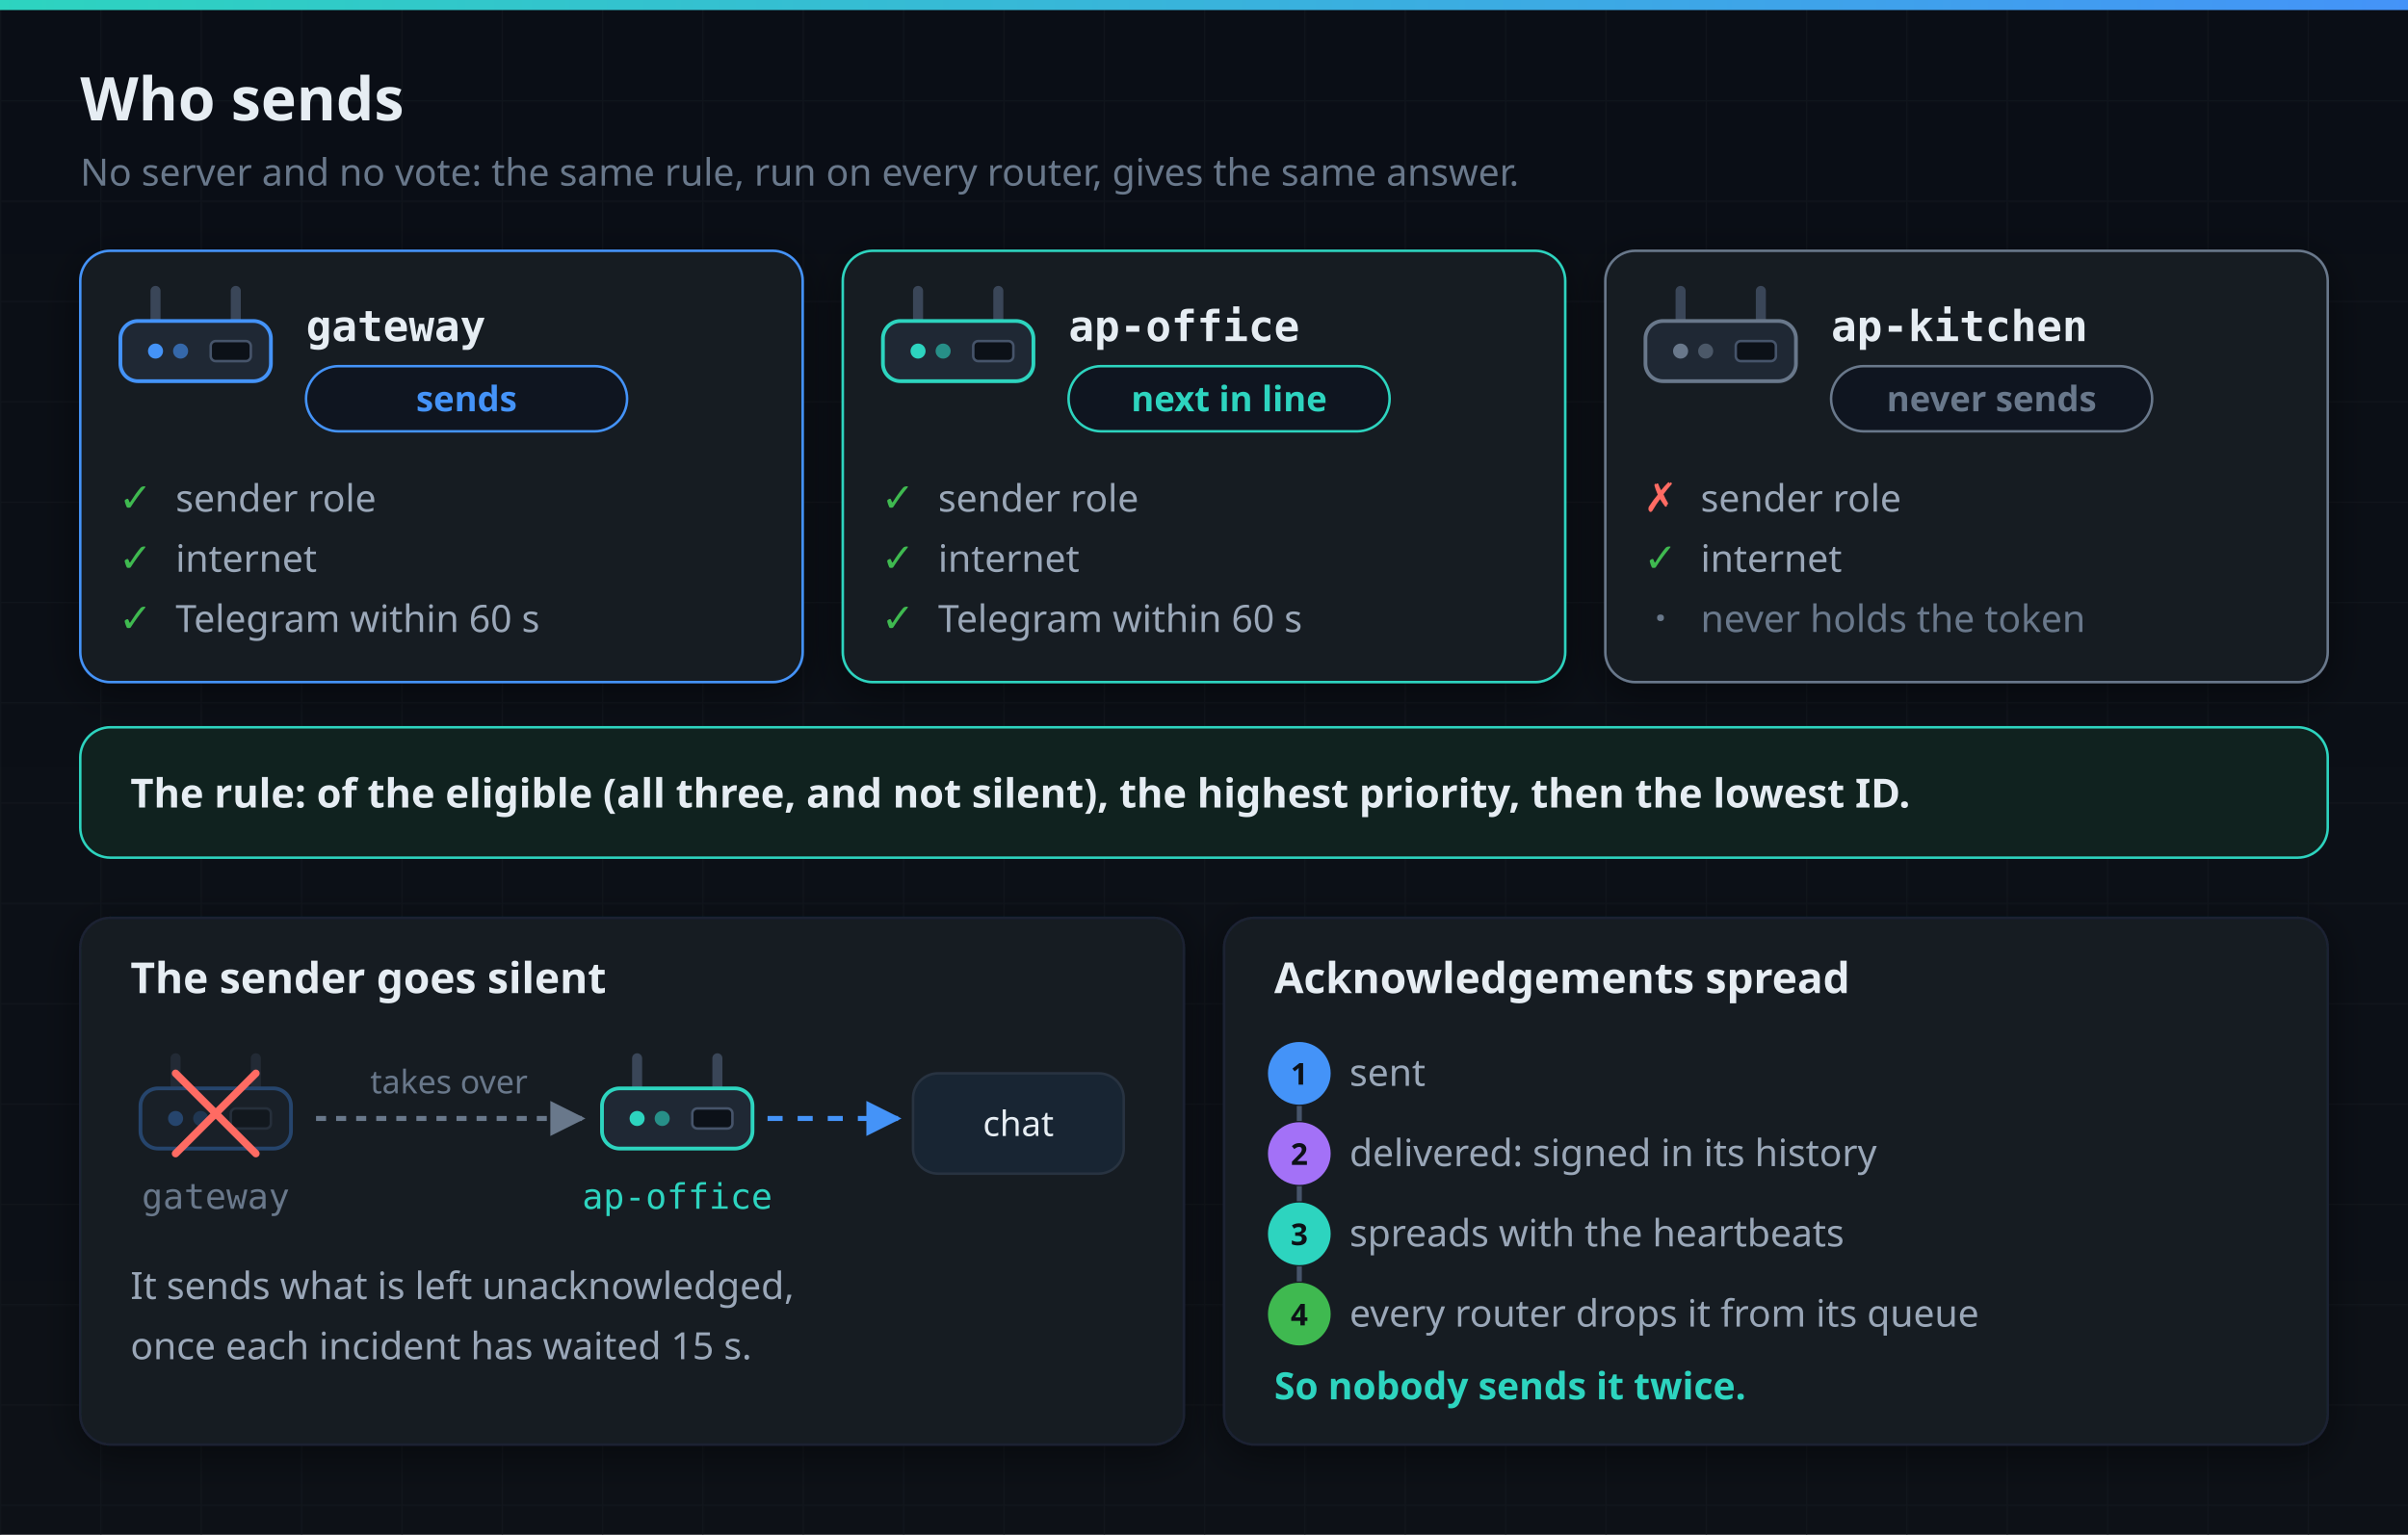
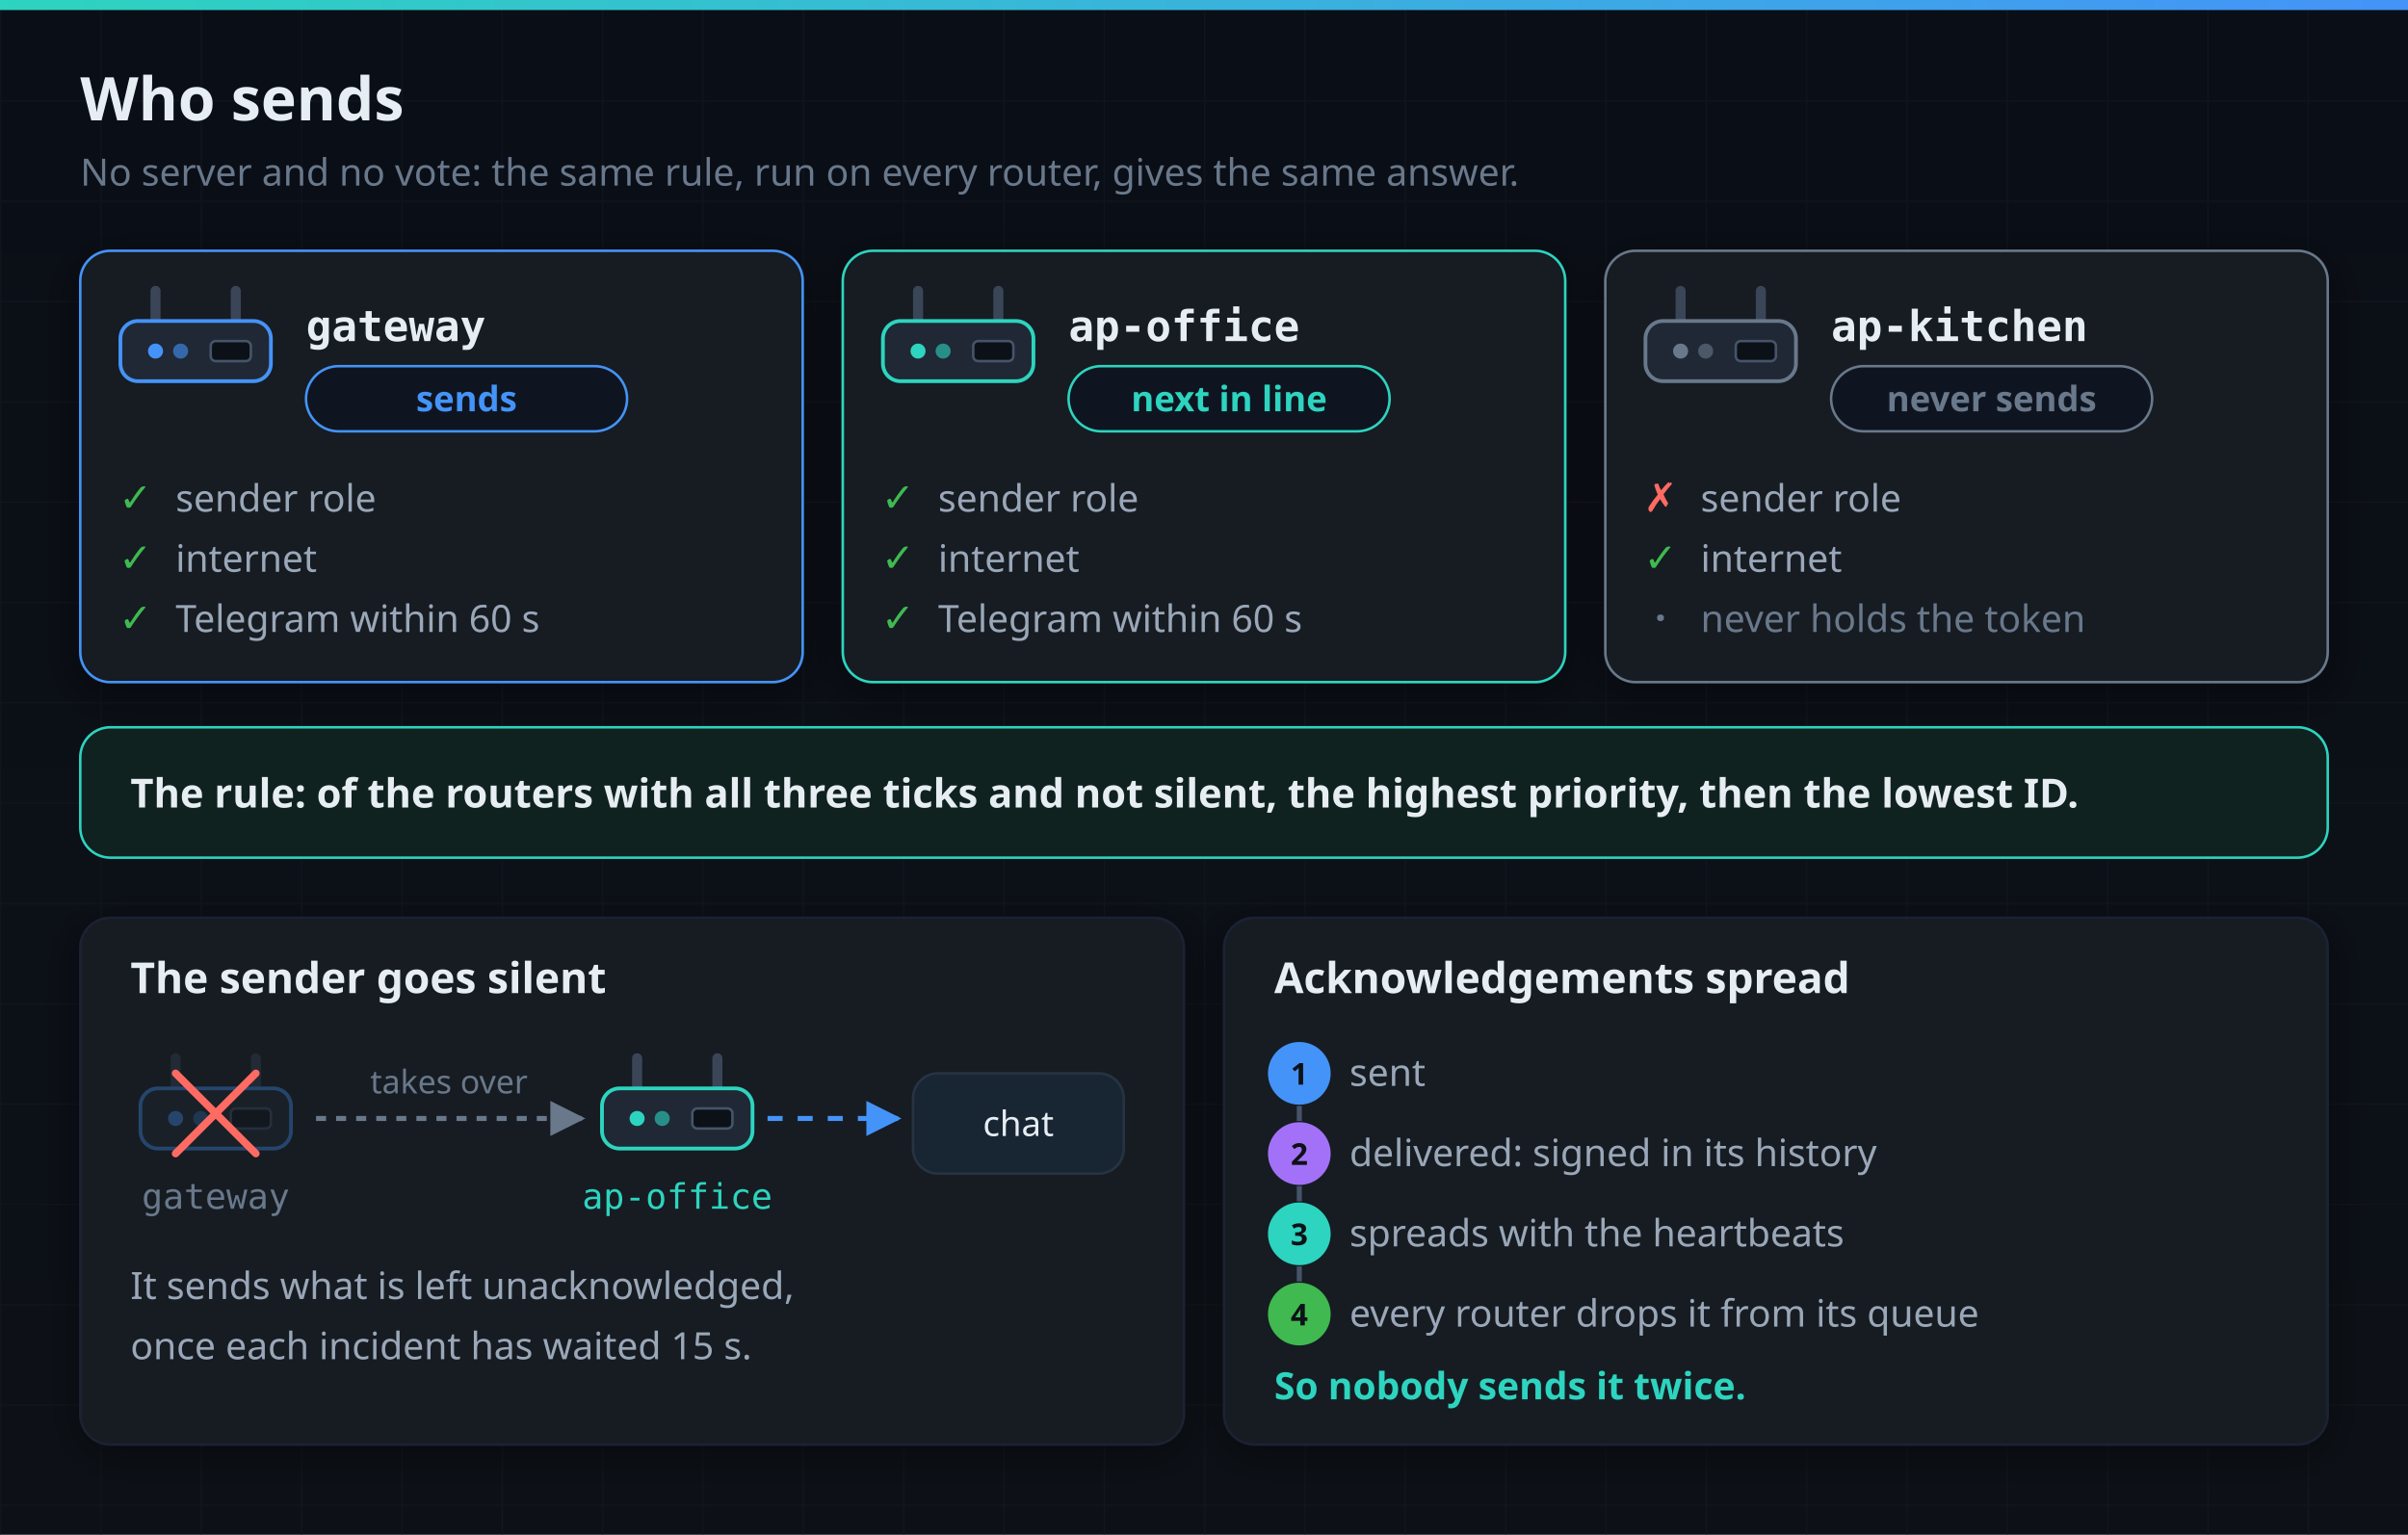
<svg xmlns="http://www.w3.org/2000/svg" width="960" height="612" viewBox="0 0 960 612" role="img" aria-label="Who sends. Every router runs the same rule: the sender role, internet, a Telegram call within 60 s, not silent; then the highest priority, then the lowest ID. When the sender goes silent the next one sends what is left after 15 s. An acknowledgement in the sender's signed history spreads with the heartbeats, so nobody sends twice.">
  <defs>
    <linearGradient id="bg" x1="0" y1="0" x2="0" y2="1">
      <stop offset="0" stop-color="#0a0e16" />
      <stop offset="1" stop-color="#0d1117" />
    </linearGradient>
    <linearGradient id="accent" x1="0" y1="0" x2="1" y2="0">
      <stop offset="0" stop-color="#2dd4bf" />
      <stop offset="1" stop-color="#4493f8" />
    </linearGradient>
    <pattern id="grid" width="40" height="40" patternUnits="userSpaceOnUse">
      <path d="M 40 0 L 0 0 0 40" fill="none" stroke="#161b22" stroke-width="1" />
    </pattern>
    <filter id="soft" x="-20%" y="-20%" width="140%" height="140%">
      <feDropShadow dx="0" dy="4" stdDeviation="8" flood-color="#000000" flood-opacity="0.45" />
    </filter>
    <marker id="ar-teal" viewBox="0 0 10 10" refX="9" refY="5" markerWidth="7" markerHeight="7" orient="auto-start-reverse">
      <path d="M0,0 L10,5 L0,10 z" fill="#2dd4bf" />
    </marker>
    <marker id="ar-blue" viewBox="0 0 10 10" refX="9" refY="5" markerWidth="7" markerHeight="7" orient="auto-start-reverse">
      <path d="M0,0 L10,5 L0,10 z" fill="#4493f8" />
    </marker>
    <marker id="ar-red" viewBox="0 0 10 10" refX="9" refY="5" markerWidth="7" markerHeight="7" orient="auto-start-reverse">
      <path d="M0,0 L10,5 L0,10 z" fill="#ff6b63" />
    </marker>
    <marker id="ar-amber" viewBox="0 0 10 10" refX="9" refY="5" markerWidth="7" markerHeight="7" orient="auto-start-reverse">
      <path d="M0,0 L10,5 L0,10 z" fill="#e3b341" />
    </marker>
    <marker id="ar-green" viewBox="0 0 10 10" refX="9" refY="5" markerWidth="7" markerHeight="7" orient="auto-start-reverse">
      <path d="M0,0 L10,5 L0,10 z" fill="#3fb950" />
    </marker>
    <marker id="ar-gray" viewBox="0 0 10 10" refX="9" refY="5" markerWidth="7" markerHeight="7" orient="auto-start-reverse">
      <path d="M0,0 L10,5 L0,10 z" fill="#69788b" />
    </marker>
    <marker id="ar-light" viewBox="0 0 10 10" refX="9" refY="5" markerWidth="7" markerHeight="7" orient="auto-start-reverse">
      <path d="M0,0 L10,5 L0,10 z" fill="#9aa7b8" />
    </marker>
    <marker id="ar-text" viewBox="0 0 10 10" refX="9" refY="5" markerWidth="7" markerHeight="7" orient="auto-start-reverse">
      <path d="M0,0 L10,5 L0,10 z" fill="#e6edf3" />
    </marker>
    <marker id="ar-purple" viewBox="0 0 10 10" refX="9" refY="5" markerWidth="7" markerHeight="7" orient="auto-start-reverse">
      <path d="M0,0 L10,5 L0,10 z" fill="#a371f7" />
    </marker>
    <marker id="ar-line" viewBox="0 0 10 10" refX="9" refY="5" markerWidth="7" markerHeight="7" orient="auto-start-reverse">
      <path d="M0,0 L10,5 L0,10 z" fill="#283341" />
    </marker>
  </defs>
  <style>
  .flow{stroke-dasharray:6 6;animation:flow 1.2s linear infinite}
  @keyframes flow{to{stroke-dashoffset:-24}}
  @media (prefers-reduced-motion:reduce){.flow{animation:none}}
</style>
  <rect width="960" height="612" fill="url(#bg)" />
  <rect width="960" height="612" fill="url(#grid)" opacity="0.5" />
  <rect width="960" height="4" fill="url(#accent)" />
  <text x="32" y="48" font-family="ui-sans-serif,system-ui,sans-serif" font-size="24" font-weight="600" fill="#e6edf3">Who sends</text>
  <text x="32" y="74" font-family="ui-sans-serif,system-ui,sans-serif" font-size="15" fill="#69788b">No server and no vote: the same rule, run on every router, gives the same answer.</text>
  <rect x="32" y="100" width="288" height="172" rx="12" fill="#141a23" stroke="#4493f8" filter="url(#soft)" />
  <g transform="translate(48,114) scale(1)">
    <rect x="12" y="0" width="4" height="16" rx="2" fill="#3a4658" />
    <rect x="44" y="0" width="4" height="16" rx="2" fill="#3a4658" />
    <rect x="0" y="14" width="60" height="24" rx="7" fill="#1f2834" stroke="#4493f8" stroke-width="1.5" />
    <circle cx="14" cy="26" r="3" fill="#4493f8" />
    <circle cx="24" cy="26" r="3" fill="#4493f8" opacity="0.6" />
    <rect x="36" y="22" width="16" height="8" rx="2" fill="#0c1118" stroke="#46546a" />
  </g>
  <text x="122" y="136" font-family="ui-monospace,SFMono-Regular,Menlo,monospace" font-size="17" font-weight="600" fill="#e6edf3">gateway</text>
  <text x="54" y="204" font-family="ui-sans-serif,system-ui,sans-serif" font-size="16" font-weight="600" fill="#3fb950" text-anchor="middle">✓</text>
  <text x="70" y="204" font-family="ui-sans-serif,system-ui,sans-serif" font-size="15" fill="#9aa7b8">sender role</text>
  <text x="54" y="228" font-family="ui-sans-serif,system-ui,sans-serif" font-size="16" font-weight="600" fill="#3fb950" text-anchor="middle">✓</text>
  <text x="70" y="228" font-family="ui-sans-serif,system-ui,sans-serif" font-size="15" fill="#9aa7b8">internet</text>
  <text x="54" y="252" font-family="ui-sans-serif,system-ui,sans-serif" font-size="16" font-weight="600" fill="#3fb950" text-anchor="middle">✓</text>
  <text x="70" y="252" font-family="ui-sans-serif,system-ui,sans-serif" font-size="15" fill="#9aa7b8">Telegram within 60 s</text>
  <rect x="122" y="146" width="128" height="26" rx="13" fill="#0f1520" stroke="#4493f8" />
  <text x="186" y="164" font-family="ui-sans-serif,system-ui,sans-serif" font-size="14" font-weight="600" fill="#4493f8" text-anchor="middle">sends</text>
  <rect x="336" y="100" width="288" height="172" rx="12" fill="#141a23" stroke="#2dd4bf" filter="url(#soft)" />
  <g transform="translate(352,114) scale(1)">
    <rect x="12" y="0" width="4" height="16" rx="2" fill="#3a4658" />
    <rect x="44" y="0" width="4" height="16" rx="2" fill="#3a4658" />
    <rect x="0" y="14" width="60" height="24" rx="7" fill="#1f2834" stroke="#2dd4bf" stroke-width="1.5" />
    <circle cx="14" cy="26" r="3" fill="#2dd4bf" />
    <circle cx="24" cy="26" r="3" fill="#2dd4bf" opacity="0.6" />
    <rect x="36" y="22" width="16" height="8" rx="2" fill="#0c1118" stroke="#46546a" />
  </g>
  <text x="426" y="136" font-family="ui-monospace,SFMono-Regular,Menlo,monospace" font-size="17" font-weight="600" fill="#e6edf3">ap-office</text>
  <text x="358" y="204" font-family="ui-sans-serif,system-ui,sans-serif" font-size="16" font-weight="600" fill="#3fb950" text-anchor="middle">✓</text>
  <text x="374" y="204" font-family="ui-sans-serif,system-ui,sans-serif" font-size="15" fill="#9aa7b8">sender role</text>
  <text x="358" y="228" font-family="ui-sans-serif,system-ui,sans-serif" font-size="16" font-weight="600" fill="#3fb950" text-anchor="middle">✓</text>
  <text x="374" y="228" font-family="ui-sans-serif,system-ui,sans-serif" font-size="15" fill="#9aa7b8">internet</text>
  <text x="358" y="252" font-family="ui-sans-serif,system-ui,sans-serif" font-size="16" font-weight="600" fill="#3fb950" text-anchor="middle">✓</text>
  <text x="374" y="252" font-family="ui-sans-serif,system-ui,sans-serif" font-size="15" fill="#9aa7b8">Telegram within 60 s</text>
  <rect x="426" y="146" width="128" height="26" rx="13" fill="#0f1520" stroke="#2dd4bf" />
  <text x="490" y="164" font-family="ui-sans-serif,system-ui,sans-serif" font-size="14" font-weight="600" fill="#2dd4bf" text-anchor="middle">next in line</text>
  <rect x="640" y="100" width="288" height="172" rx="12" fill="#141a23" stroke="#69788b" filter="url(#soft)" />
  <g transform="translate(656,114) scale(1)">
    <rect x="12" y="0" width="4" height="16" rx="2" fill="#3a4658" />
    <rect x="44" y="0" width="4" height="16" rx="2" fill="#3a4658" />
    <rect x="0" y="14" width="60" height="24" rx="7" fill="#1f2834" stroke="#69788b" stroke-width="1.5" />
    <circle cx="14" cy="26" r="3" fill="#69788b" />
    <circle cx="24" cy="26" r="3" fill="#69788b" opacity="0.6" />
    <rect x="36" y="22" width="16" height="8" rx="2" fill="#0c1118" stroke="#46546a" />
  </g>
  <text x="730" y="136" font-family="ui-monospace,SFMono-Regular,Menlo,monospace" font-size="17" font-weight="600" fill="#e6edf3">ap-kitchen</text>
  <text x="662" y="204" font-family="ui-sans-serif,system-ui,sans-serif" font-size="16" font-weight="600" fill="#ff6b63" text-anchor="middle">✗</text>
  <text x="678" y="204" font-family="ui-sans-serif,system-ui,sans-serif" font-size="15" fill="#9aa7b8">sender role</text>
  <text x="662" y="228" font-family="ui-sans-serif,system-ui,sans-serif" font-size="16" font-weight="600" fill="#3fb950" text-anchor="middle">✓</text>
  <text x="678" y="228" font-family="ui-sans-serif,system-ui,sans-serif" font-size="15" fill="#9aa7b8">internet</text>
  <text x="662" y="252" font-family="ui-sans-serif,system-ui,sans-serif" font-size="16" font-weight="600" fill="#69788b" text-anchor="middle">·</text>
  <text x="678" y="252" font-family="ui-sans-serif,system-ui,sans-serif" font-size="15" fill="#69788b">never holds the token</text>
  <rect x="730" y="146" width="128" height="26" rx="13" fill="#0f1520" stroke="#69788b" />
  <text x="794" y="164" font-family="ui-sans-serif,system-ui,sans-serif" font-size="14" font-weight="600" fill="#69788b" text-anchor="middle">never sends</text>
  <rect x="32" y="290" width="896" height="52" rx="12" fill="#10221f" stroke="#2dd4bf" />
-   <text x="52" y="322" font-family="ui-sans-serif,system-ui,sans-serif" font-size="16" font-weight="600" fill="#e6edf3">The rule: of the eligible (all three, and not silent), the highest priority, then the lowest ID.</text>
+   <text x="52" y="322" font-family="ui-sans-serif,system-ui,sans-serif" font-size="16" font-weight="600" fill="#e6edf3">The rule: of the routers with all three ticks and not silent, the highest priority, then the lowest ID.</text>
  <rect x="32" y="366" width="440" height="210" rx="12" fill="#141a23" stroke="#1b2331" filter="url(#soft)" />
  <text x="52" y="396" font-family="ui-sans-serif,system-ui,sans-serif" font-size="17" font-weight="600" fill="#e6edf3">The sender goes silent</text>
  <g transform="translate(56,420) scale(1)" opacity="0.35">
    <rect x="12" y="0" width="4" height="16" rx="2" fill="#3a4658" />
    <rect x="44" y="0" width="4" height="16" rx="2" fill="#3a4658" />
    <rect x="0" y="14" width="60" height="24" rx="7" fill="#1f2834" stroke="#4493f8" stroke-width="1.5" />
    <circle cx="14" cy="26" r="3" fill="#4493f8" />
    <circle cx="24" cy="26" r="3" fill="#4493f8" opacity="0.6" />
    <rect x="36" y="22" width="16" height="8" rx="2" fill="#0c1118" stroke="#46546a" />
  </g>
  <text x="86" y="482" font-family="ui-monospace,SFMono-Regular,Menlo,monospace" font-size="14" fill="#69788b" text-anchor="middle">gateway</text>
  <path d="M70 428 l32 32 M102 428 l-32 32" stroke="#ff6b63" stroke-width="3" stroke-linecap="round" />
  <g transform="translate(240,420) scale(1)">
    <rect x="12" y="0" width="4" height="16" rx="2" fill="#3a4658" />
    <rect x="44" y="0" width="4" height="16" rx="2" fill="#3a4658" />
    <rect x="0" y="14" width="60" height="24" rx="7" fill="#1f2834" stroke="#2dd4bf" stroke-width="1.5" />
    <circle cx="14" cy="26" r="3" fill="#2dd4bf" />
    <circle cx="24" cy="26" r="3" fill="#2dd4bf" opacity="0.6" />
    <rect x="36" y="22" width="16" height="8" rx="2" fill="#0c1118" stroke="#46546a" />
  </g>
  <text x="270" y="482" font-family="ui-monospace,SFMono-Regular,Menlo,monospace" font-size="14" fill="#2dd4bf" text-anchor="middle">ap-office</text>
  <line x1="126" y1="446" x2="232" y2="446" stroke="#69788b" stroke-width="2" stroke-dasharray="4 4" marker-end="url(#ar-gray)" />
  <text x="179" y="436" font-family="ui-sans-serif,system-ui,sans-serif" font-size="13" fill="#69788b" text-anchor="middle">takes over</text>
  <rect x="364" y="428" width="84" height="40" rx="10" fill="#182533" stroke="#283341" />
  <text x="406" y="453" font-family="ui-sans-serif,system-ui,sans-serif" font-size="14" fill="#e6edf3" text-anchor="middle">chat</text>
  <line class="flow" x1="306" y1="446" x2="358" y2="446" stroke="#4493f8" stroke-width="2" marker-end="url(#ar-blue)" />
  <text x="52" y="518" font-family="ui-sans-serif,system-ui,sans-serif" font-size="15" fill="#9aa7b8">It sends what is left unacknowledged,</text>
  <text x="52" y="542" font-family="ui-sans-serif,system-ui,sans-serif" font-size="15" fill="#9aa7b8">once each incident has waited 15 s.</text>
  <rect x="488" y="366" width="440" height="210" rx="12" fill="#141a23" stroke="#1b2331" filter="url(#soft)" />
  <text x="508" y="396" font-family="ui-sans-serif,system-ui,sans-serif" font-size="17" font-weight="600" fill="#e6edf3">Acknowledgements spread</text>
  <circle cx="518" cy="428" r="12.5" fill="#4493f8" />
  <text x="518" y="432.5" font-family="ui-sans-serif,system-ui,sans-serif" font-size="12" font-weight="600" fill="#0d1117" text-anchor="middle">1</text>
  <text x="538" y="433" font-family="ui-sans-serif,system-ui,sans-serif" font-size="15" fill="#9aa7b8">sent</text>
  <line x1="518" y1="441" x2="518" y2="447" stroke="#46546a" stroke-width="2" />
  <circle cx="518" cy="460" r="12.5" fill="#a371f7" />
  <text x="518" y="464.5" font-family="ui-sans-serif,system-ui,sans-serif" font-size="12" font-weight="600" fill="#0d1117" text-anchor="middle">2</text>
  <text x="538" y="465" font-family="ui-sans-serif,system-ui,sans-serif" font-size="15" fill="#9aa7b8">delivered: signed in its history</text>
  <line x1="518" y1="473" x2="518" y2="479" stroke="#46546a" stroke-width="2" />
  <circle cx="518" cy="492" r="12.5" fill="#2dd4bf" />
  <text x="518" y="496.5" font-family="ui-sans-serif,system-ui,sans-serif" font-size="12" font-weight="600" fill="#0d1117" text-anchor="middle">3</text>
  <text x="538" y="497" font-family="ui-sans-serif,system-ui,sans-serif" font-size="15" fill="#9aa7b8">spreads with the heartbeats</text>
  <line x1="518" y1="505" x2="518" y2="511" stroke="#46546a" stroke-width="2" />
  <circle cx="518" cy="524" r="12.5" fill="#3fb950" />
  <text x="518" y="528.5" font-family="ui-sans-serif,system-ui,sans-serif" font-size="12" font-weight="600" fill="#0d1117" text-anchor="middle">4</text>
  <text x="538" y="529" font-family="ui-sans-serif,system-ui,sans-serif" font-size="15" fill="#9aa7b8">every router drops it from its queue</text>
  <text x="508" y="558" font-family="ui-sans-serif,system-ui,sans-serif" font-size="15" font-weight="600" fill="#2dd4bf">So nobody sends it twice.</text>
</svg>
